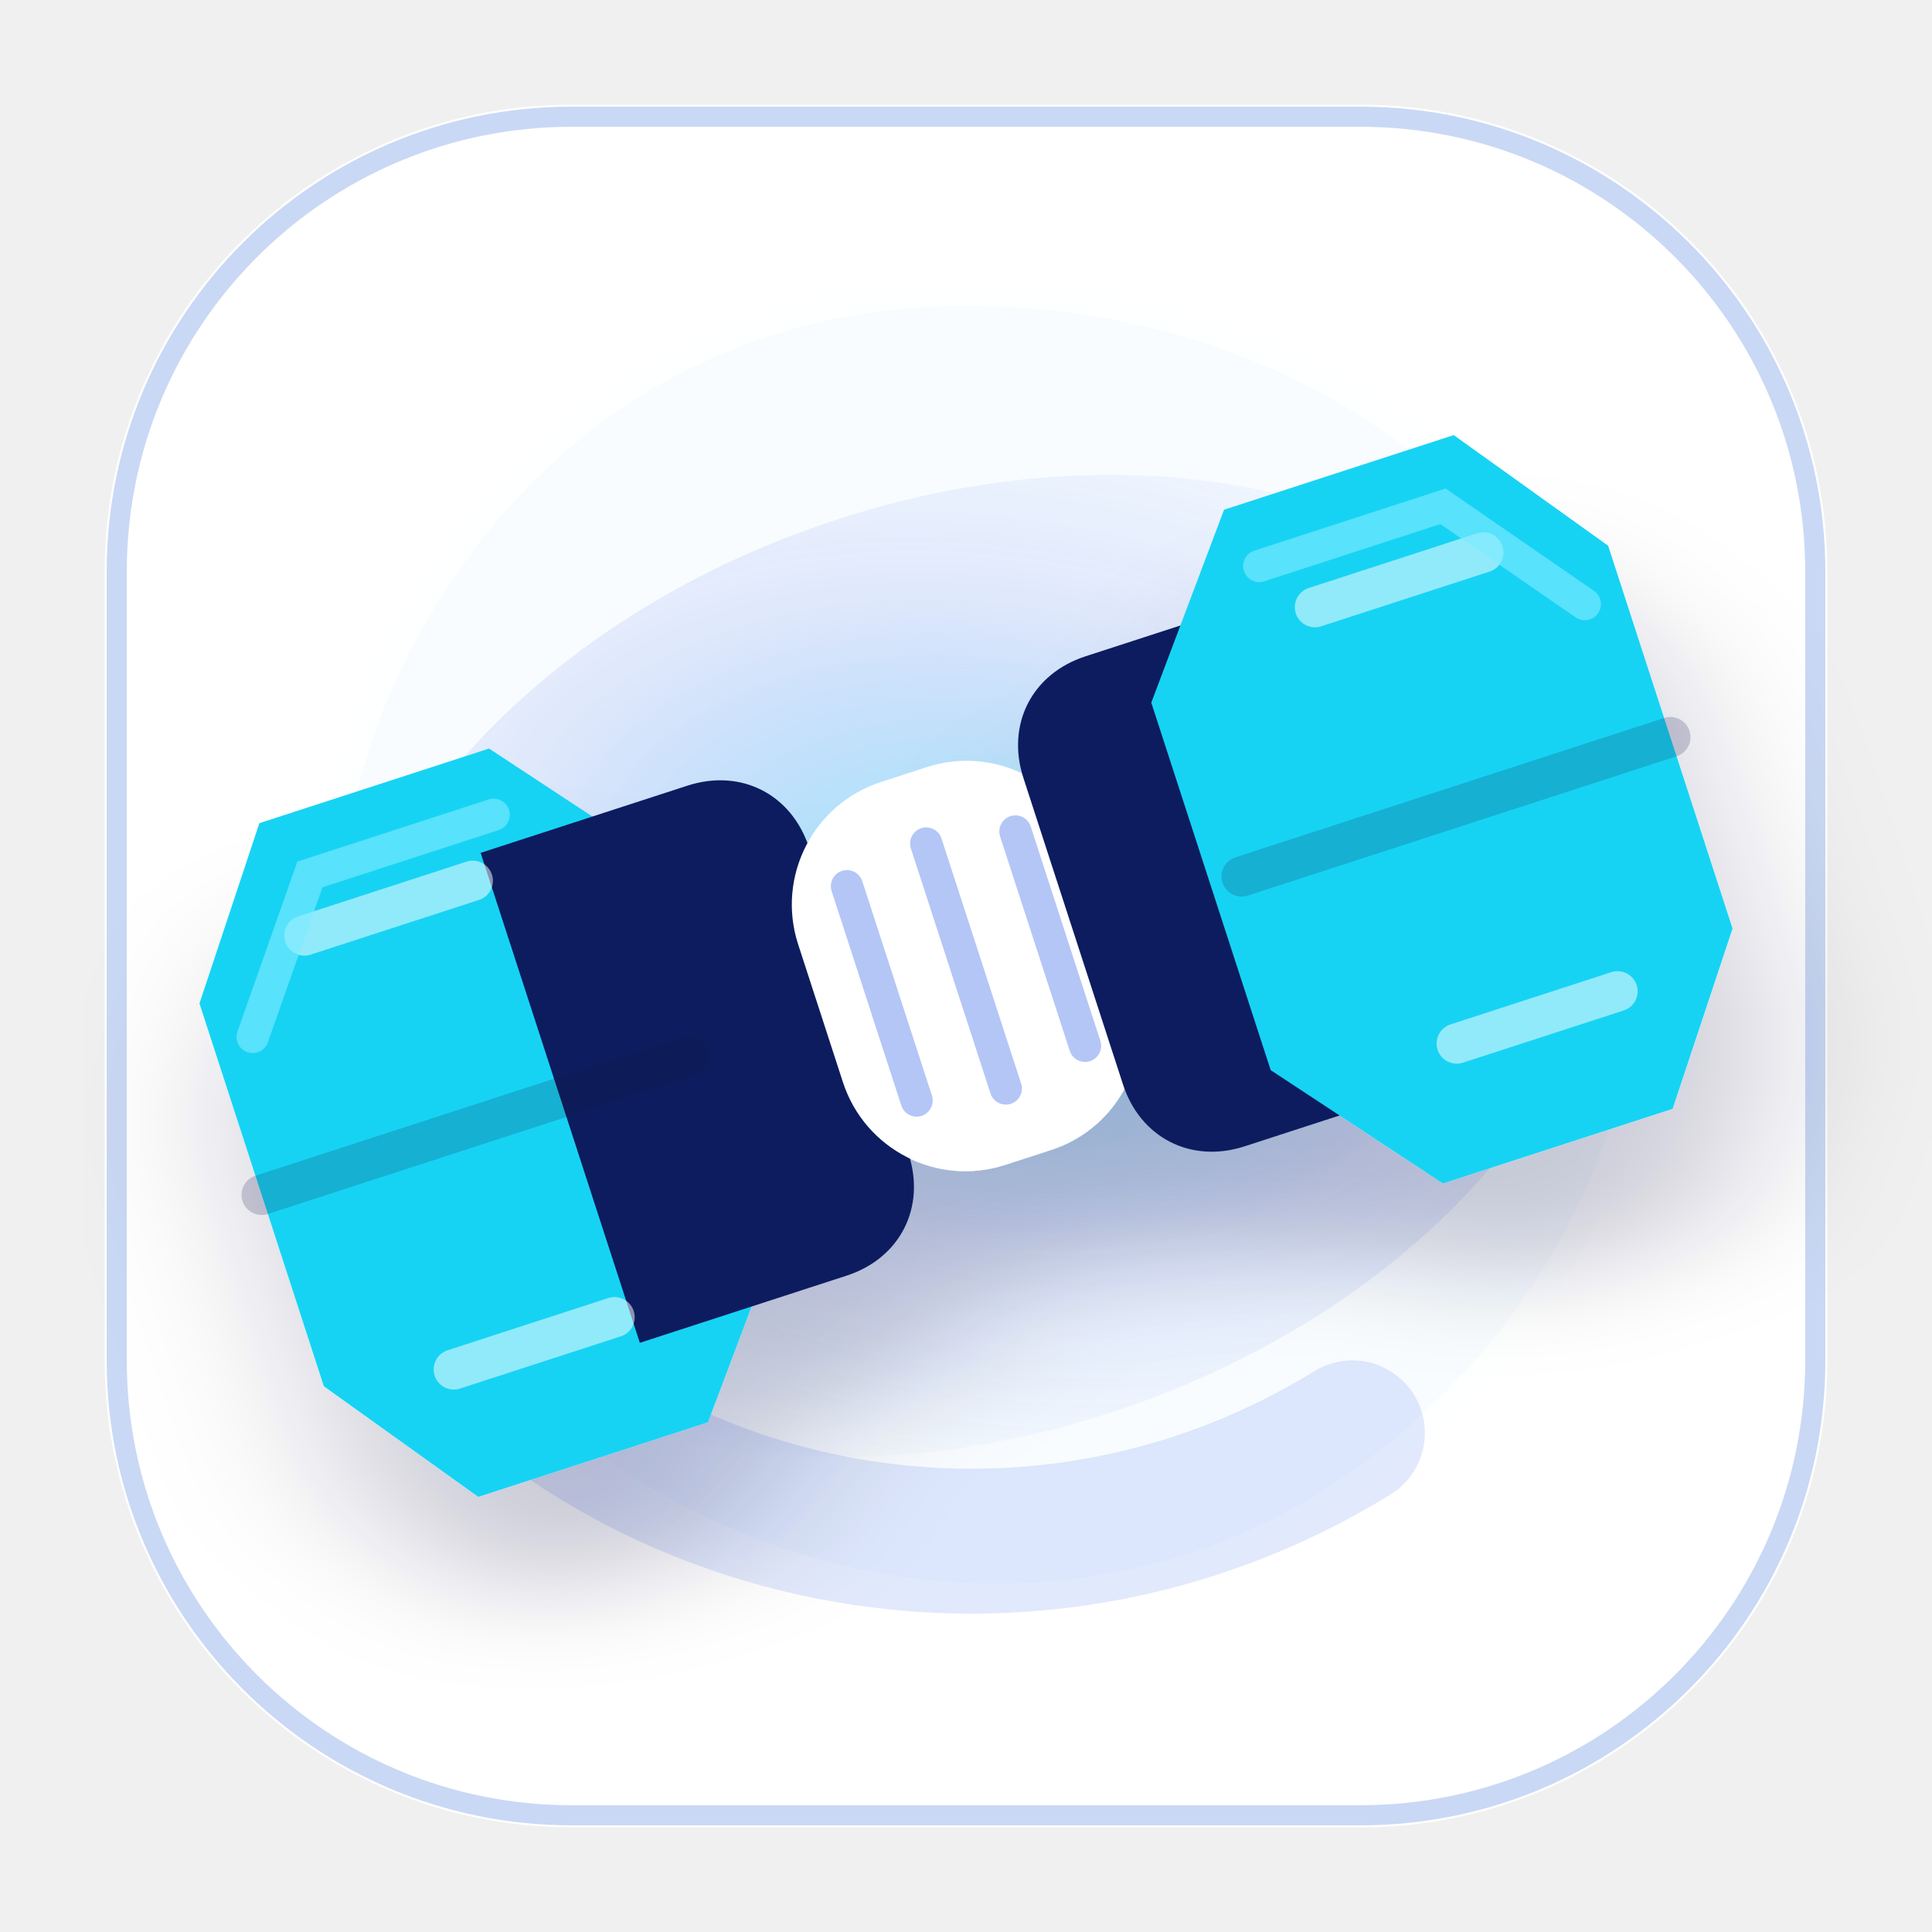
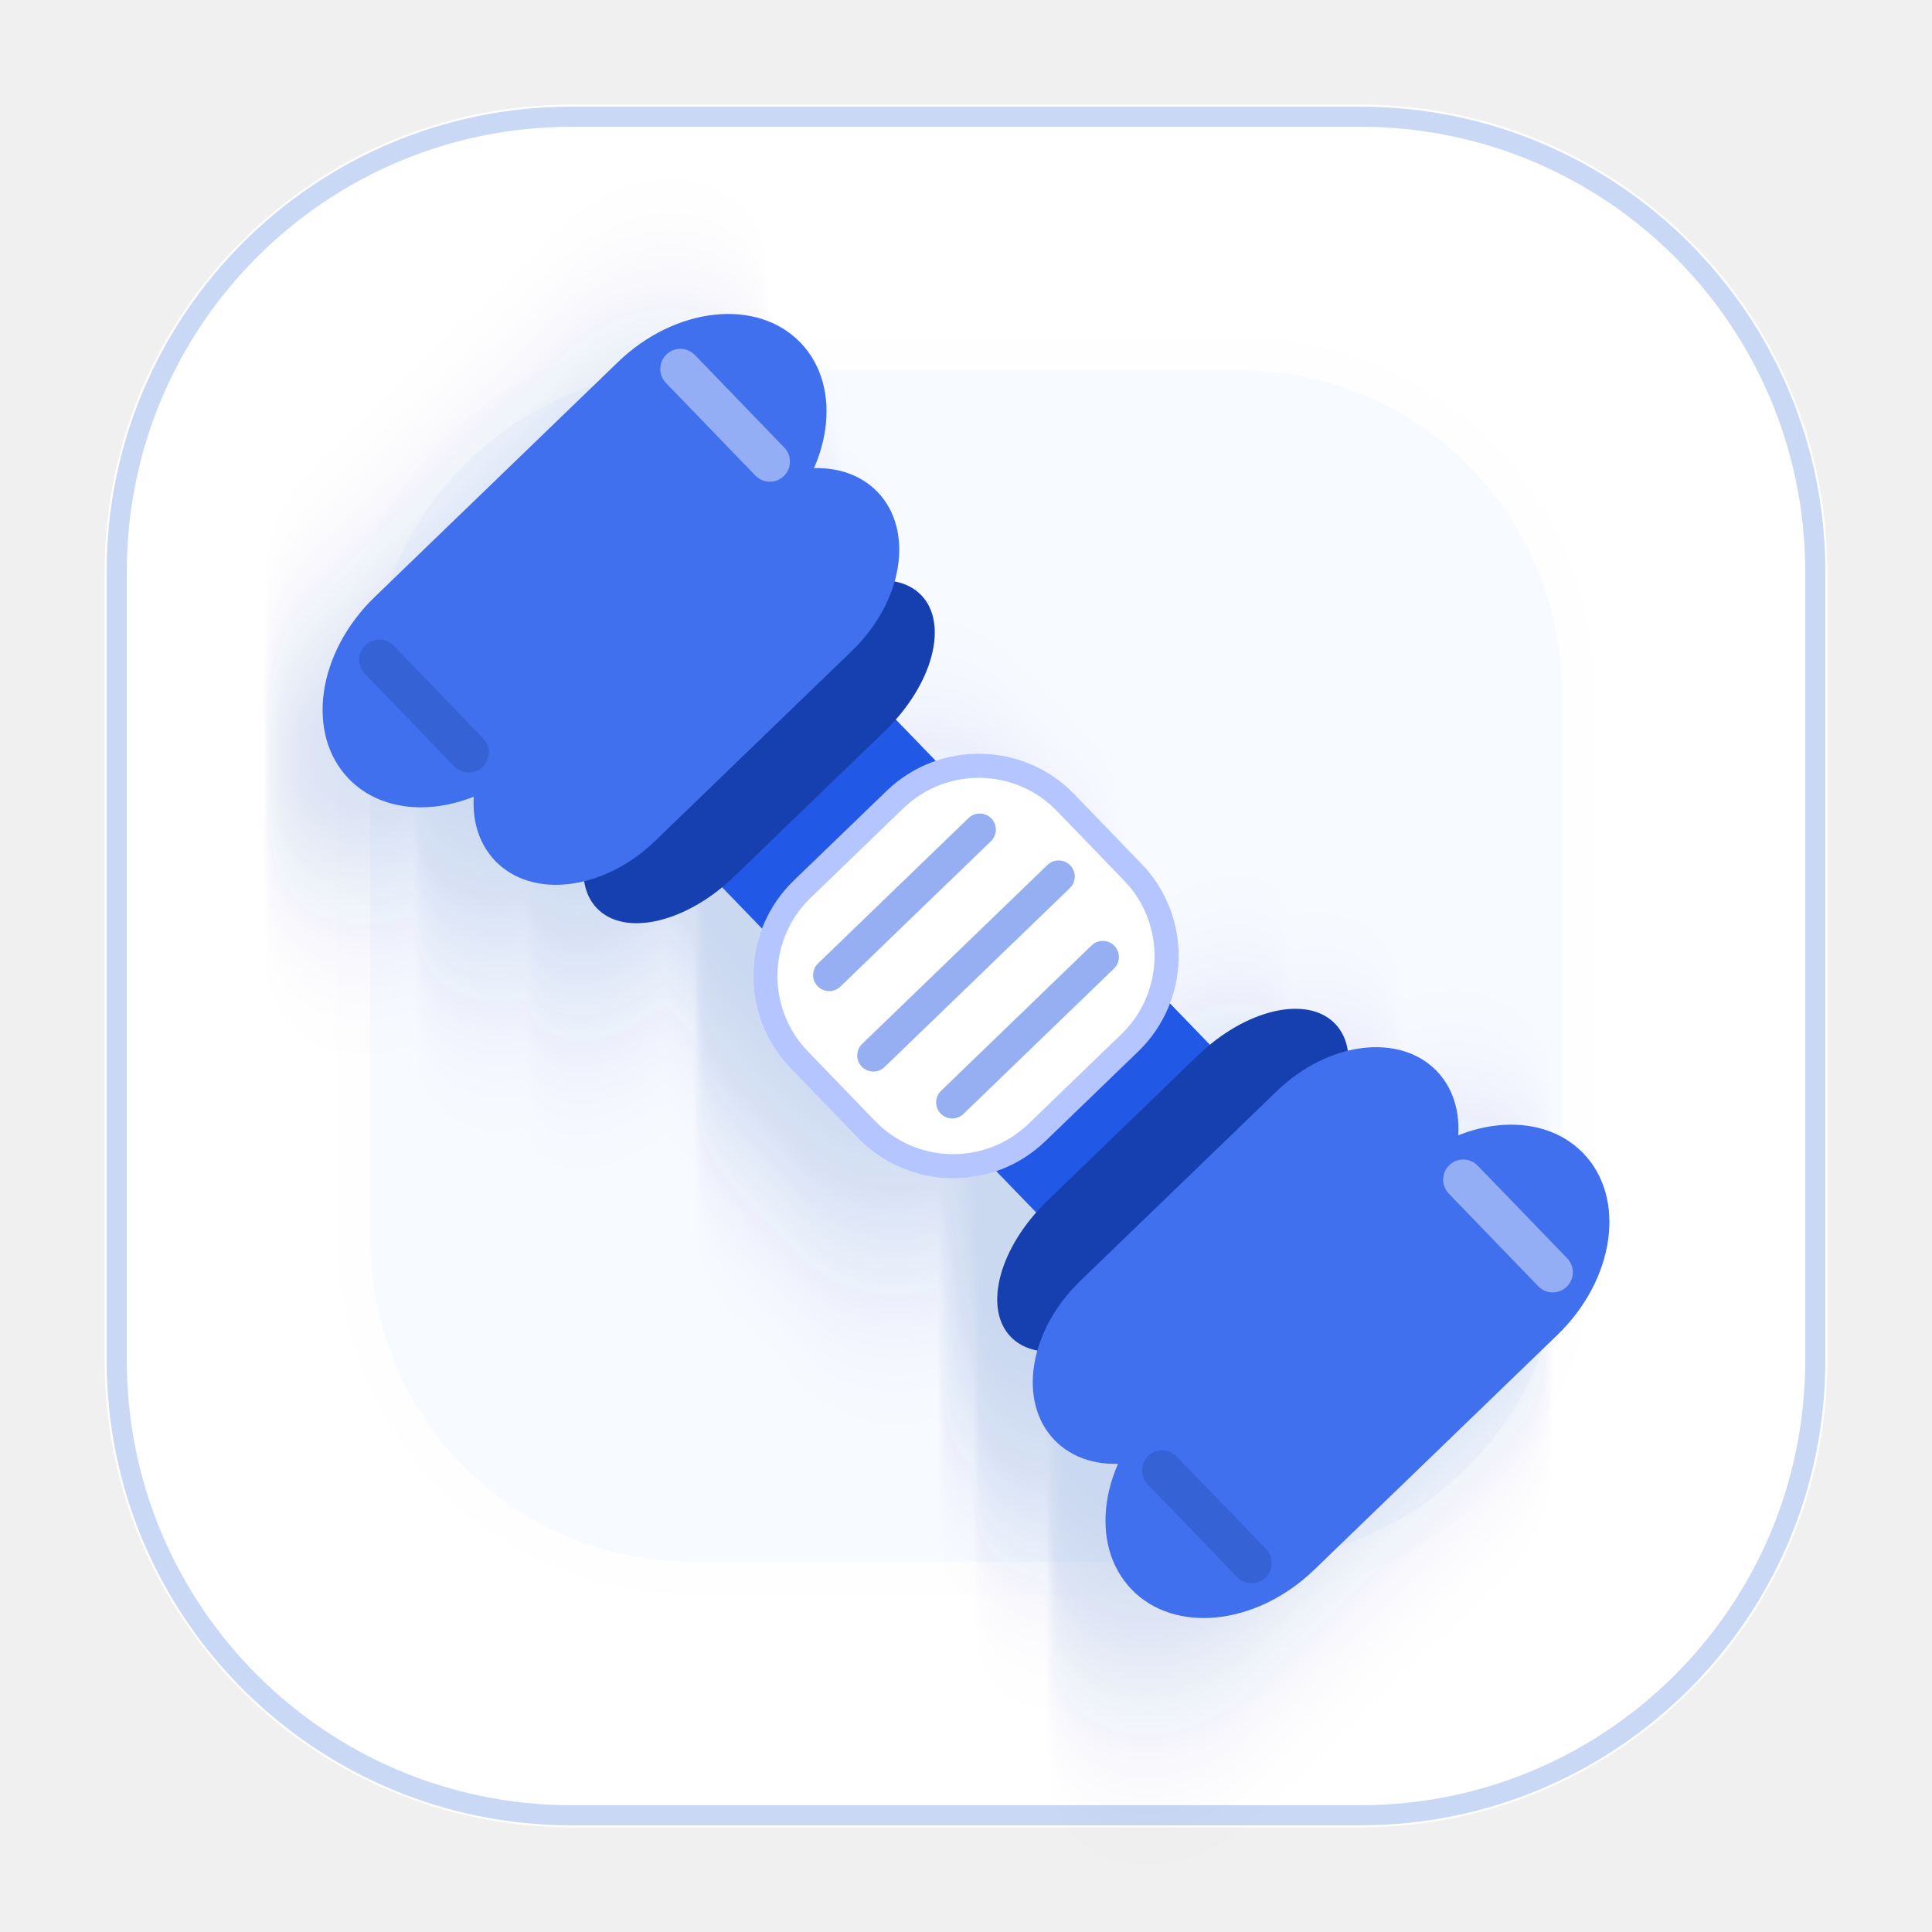
<svg xmlns="http://www.w3.org/2000/svg" fill="none" viewBox="0 0 240 240">
  <defs>
-     <linearGradient id="fitmate-icon-shell" x1="48" x2="192" y1="18" y2="224">
+     <linearGradient id="fitmate-icon-shell" x1="38" x2="202" y1="18" y2="222">
      <stop stop-color="#FFFFFF" />
      <stop offset="1" stop-color="#F2F6FF" />
    </linearGradient>
-     <linearGradient id="fitmate-icon-field" x1="54" x2="189" y1="43" y2="195">
-       <stop stop-color="#F8FCFF" />
-       <stop offset="0.44" stop-color="#E6F3FF" />
-       <stop offset="1" stop-color="#DCE8FF" />
+     <linearGradient id="fitmate-icon-field" x1="58" x2="184" y1="52" y2="190">
+       <stop stop-color="#F7FAFF" />
+       <stop offset="1" stop-color="#E6ECFF" />
    </linearGradient>
-     <linearGradient id="fitmate-icon-plate" x1="34" x2="198" y1="76" y2="161">
-       <stop stop-color="#19D3F4" />
-       <stop offset="0.34" stop-color="#2459E6" />
-       <stop offset="1" stop-color="#081C5C" />
+     <linearGradient id="fitmate-icon-primary" x1="70" x2="170" y1="92" y2="148">
+       <stop stop-color="#2459E6" />
+       <stop offset="1" stop-color="#163FAF" />
    </linearGradient>
-     <linearGradient id="fitmate-icon-dumbbell" x1="69" x2="171" y1="94" y2="146">
-       <stop stop-color="#0B1F5F" />
-       <stop offset="0.52" stop-color="#123CBA" />
-       <stop offset="1" stop-color="#06143F" />
+     <linearGradient id="fitmate-icon-plate" x1="30" x2="210" y1="78" y2="162">
+       <stop stop-color="#3F6FED" />
+       <stop offset="0.5" stop-color="#2459E6" />
+       <stop offset="1" stop-color="#163FAF" />
    </linearGradient>
-     <linearGradient id="fitmate-icon-grip" x1="103" x2="139" y1="98" y2="143">
+     <linearGradient id="fitmate-icon-grip" x1="99" x2="141" y1="96" y2="144">
      <stop stop-color="#FFFFFF" />
-       <stop offset="0.42" stop-color="#E9F3FF" />
-       <stop offset="1" stop-color="#B8D0FF" />
+       <stop offset="1" stop-color="#E6ECFF" />
    </linearGradient>
-     <radialGradient cx="0" cy="0" gradientTransform="translate(125 116) rotate(28) scale(110 72)" gradientUnits="userSpaceOnUse" id="fitmate-icon-glow" r="1">
-       <stop stop-color="#2EE8FF" stop-opacity="0.48" />
-       <stop offset="0.55" stop-color="#2459E6" stop-opacity="0.12" />
-       <stop offset="1" stop-color="#2459E6" stop-opacity="0" />
-     </radialGradient>
-     <filter color-interpolation-filters="sRGB" filterUnits="userSpaceOnUse" height="122" id="fitmate-icon-soft-shadow" width="210" x="15" y="73">
-       <feDropShadow dx="0" dy="15" flood-color="#06143F" flood-opacity="0.2" stdDeviation="9" />
+     <filter color-interpolation-filters="sRGB" filterUnits="userSpaceOnUse" height="188" id="fitmate-icon-shadow" width="188" x="26" y="26">
+       <feDropShadow dx="0" dy="10" flood-color="#163FAF" flood-opacity="0.18" stdDeviation="8" />
    </filter>
  </defs>
  <rect fill="url(#fitmate-icon-shell)" height="214" rx="58" width="214" x="13" y="13" />
  <rect height="211" rx="56.5" stroke="#C9D8F4" stroke-width="2.5" width="211" x="14.5" y="14.5" />
-   <path d="M120 35C160 35 194 58 204 93C214 128 199 166 167 187C135 208 92 202 64 176C36 149 31 106 52 73C67 49 91 35 120 35Z" fill="url(#fitmate-icon-field)" />
-   <path d="M120 35C160 35 194 58 204 93C214 128 199 166 167 187C135 208 92 202 64 176C36 149 31 106 52 73C67 49 91 35 120 35Z" stroke="#FFFFFF" stroke-opacity="0.88" stroke-width="6" />
-   <path d="M47 151C69 189 124 205 168 178" stroke="#2459E6" stroke-linecap="round" stroke-opacity="0.13" stroke-width="18" />
-   <ellipse cx="121" cy="120" fill="url(#fitmate-icon-glow)" rx="82" ry="58" transform="rotate(-19 121 120)" />
-   <g filter="url(#fitmate-icon-soft-shadow)" transform="rotate(-18 120 120)">
-     <path d="M69 102H171V138H69Z" fill="url(#fitmate-icon-dumbbell)" />
-     <path d="M28 95L42 76H72L88 96V144L72 164H42L28 145Z" fill="url(#fitmate-icon-plate)" />
-     <path d="M67 88H94C101 88 106 93 106 100V140C106 147 101 152 94 152H67Z" fill="url(#fitmate-icon-dumbbell)" />
-     <rect fill="url(#fitmate-icon-grip)" height="50" rx="16" width="38" x="101" y="95" />
-     <path d="M109 106V134M120 104V136M131 106V134" stroke="#2459E6" stroke-linecap="round" stroke-opacity="0.34" stroke-width="4" />
-     <path d="M146 88H173V152H146C139 152 134 147 134 140V100C134 93 139 88 146 88Z" fill="url(#fitmate-icon-dumbbell)" />
-     <path d="M152 96L168 76H198L212 95V145L198 164H168L152 144Z" fill="url(#fitmate-icon-plate)" />
-     <path d="M43 91H65M44 148H65M175 91H197M175 148H196" stroke="#FFFFFF" stroke-linecap="round" stroke-opacity="0.52" stroke-width="5" />
-     <path d="M28 120H84M156 120H212" stroke="#06143F" stroke-linecap="round" stroke-opacity="0.18" stroke-width="5" />
-     <path d="M33 101L46 84H70M170 84H194L207 101" stroke="#7DEBFF" stroke-linecap="round" stroke-opacity="0.64" stroke-width="4" />
+   <rect fill="url(#fitmate-icon-field)" height="156" rx="44" width="156" x="42" y="42" />
+   <rect height="152" rx="42" stroke="#FFFFFF" stroke-opacity="0.86" stroke-width="4" width="152" x="44" y="44" />
+   <g filter="url(#fitmate-icon-shadow)" transform="rotate(46 120 120)">
+     <rect fill="url(#fitmate-icon-primary)" height="30" rx="15" width="108" x="66" y="105" />
+     <rect fill="#163FAF" height="56" rx="15" width="18" x="74" y="92" />
+     <rect fill="#163FAF" height="56" rx="15" width="18" x="148" y="92" />
+     <rect fill="url(#fitmate-icon-plate)" height="78" rx="18" width="28" x="36" y="81" />
+     <rect fill="url(#fitmate-icon-plate)" height="66" rx="16" width="24" x="58" y="87" />
+     <rect fill="url(#fitmate-icon-plate)" height="66" rx="16" width="24" x="158" y="87" />
+     <rect fill="url(#fitmate-icon-plate)" height="78" rx="18" width="28" x="176" y="81" />
+     <rect fill="url(#fitmate-icon-grip)" height="46" rx="15" stroke="#B4C5FF" stroke-width="3" width="42" x="99" y="97" />
+     <path d="M109 107V133M120 104V136M131 107V133" stroke="#2459E6" stroke-linecap="round" stroke-opacity="0.48" stroke-width="4" />
+     <path d="M42 94H58M182 94H198" stroke="#FFFFFF" stroke-linecap="round" stroke-opacity="0.44" stroke-width="5" />
+     <path d="M42 146H58M182 146H198" stroke="#00174B" stroke-linecap="round" stroke-opacity="0.14" stroke-width="5" />
  </g>
</svg>
